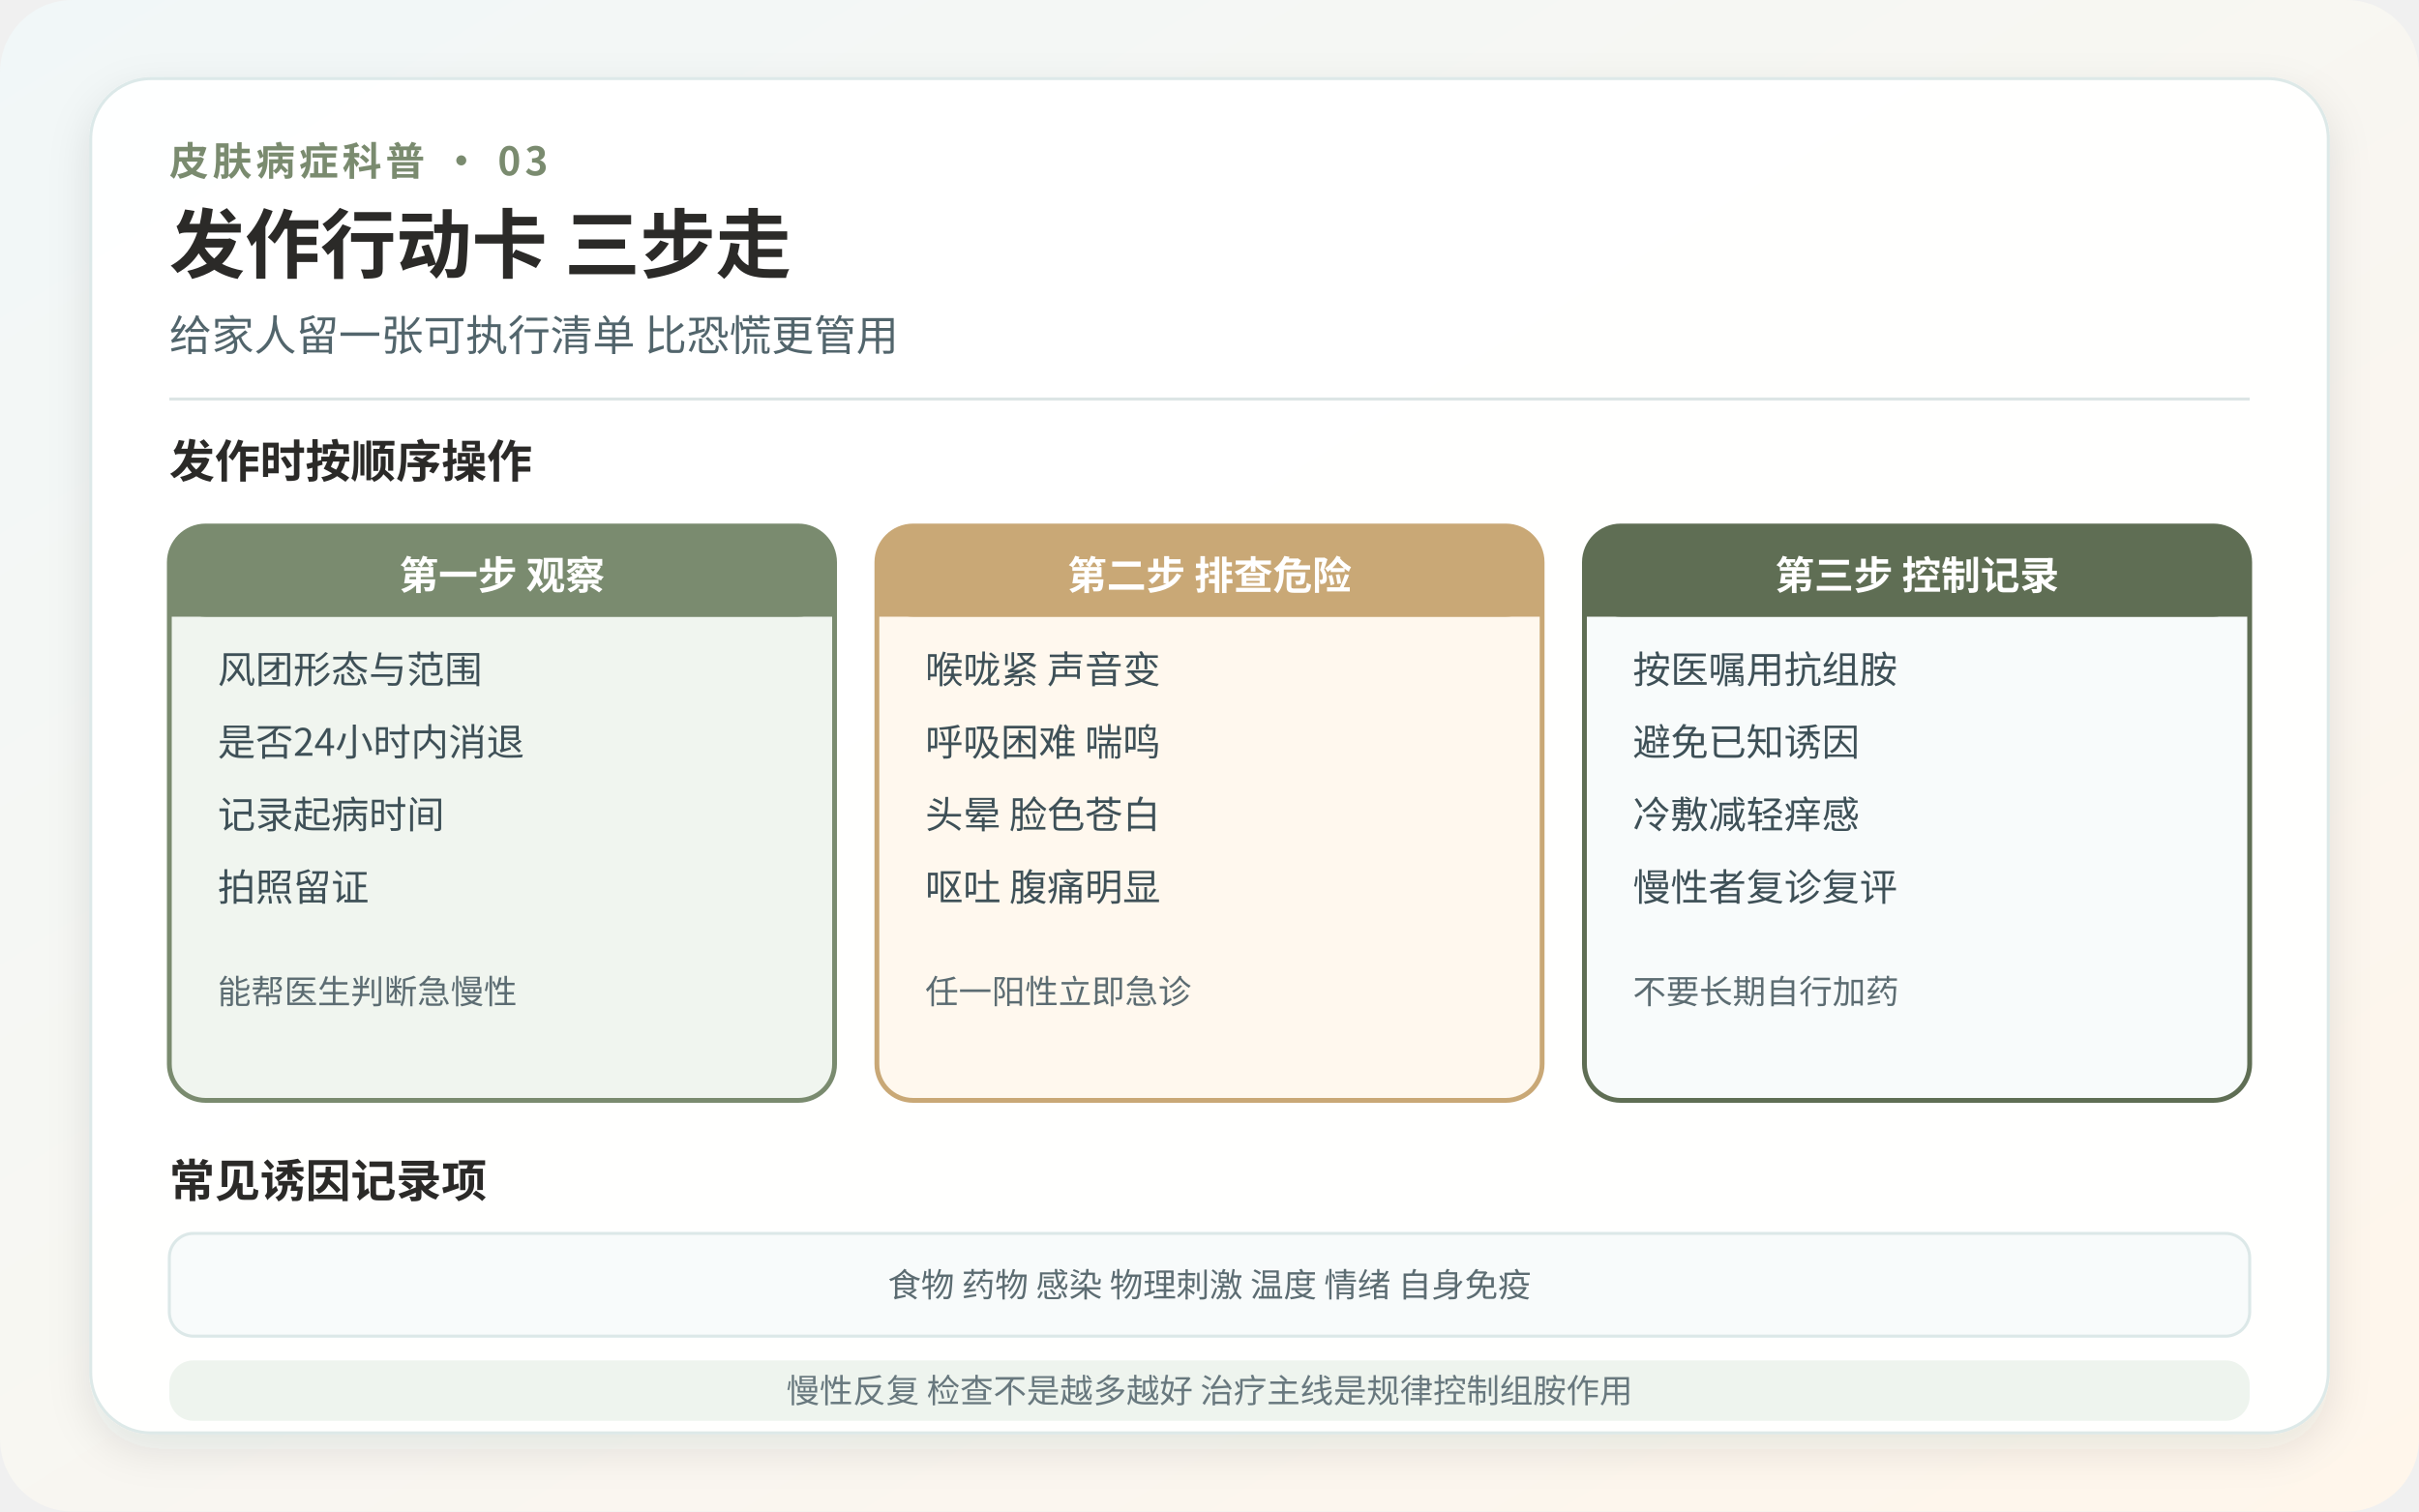
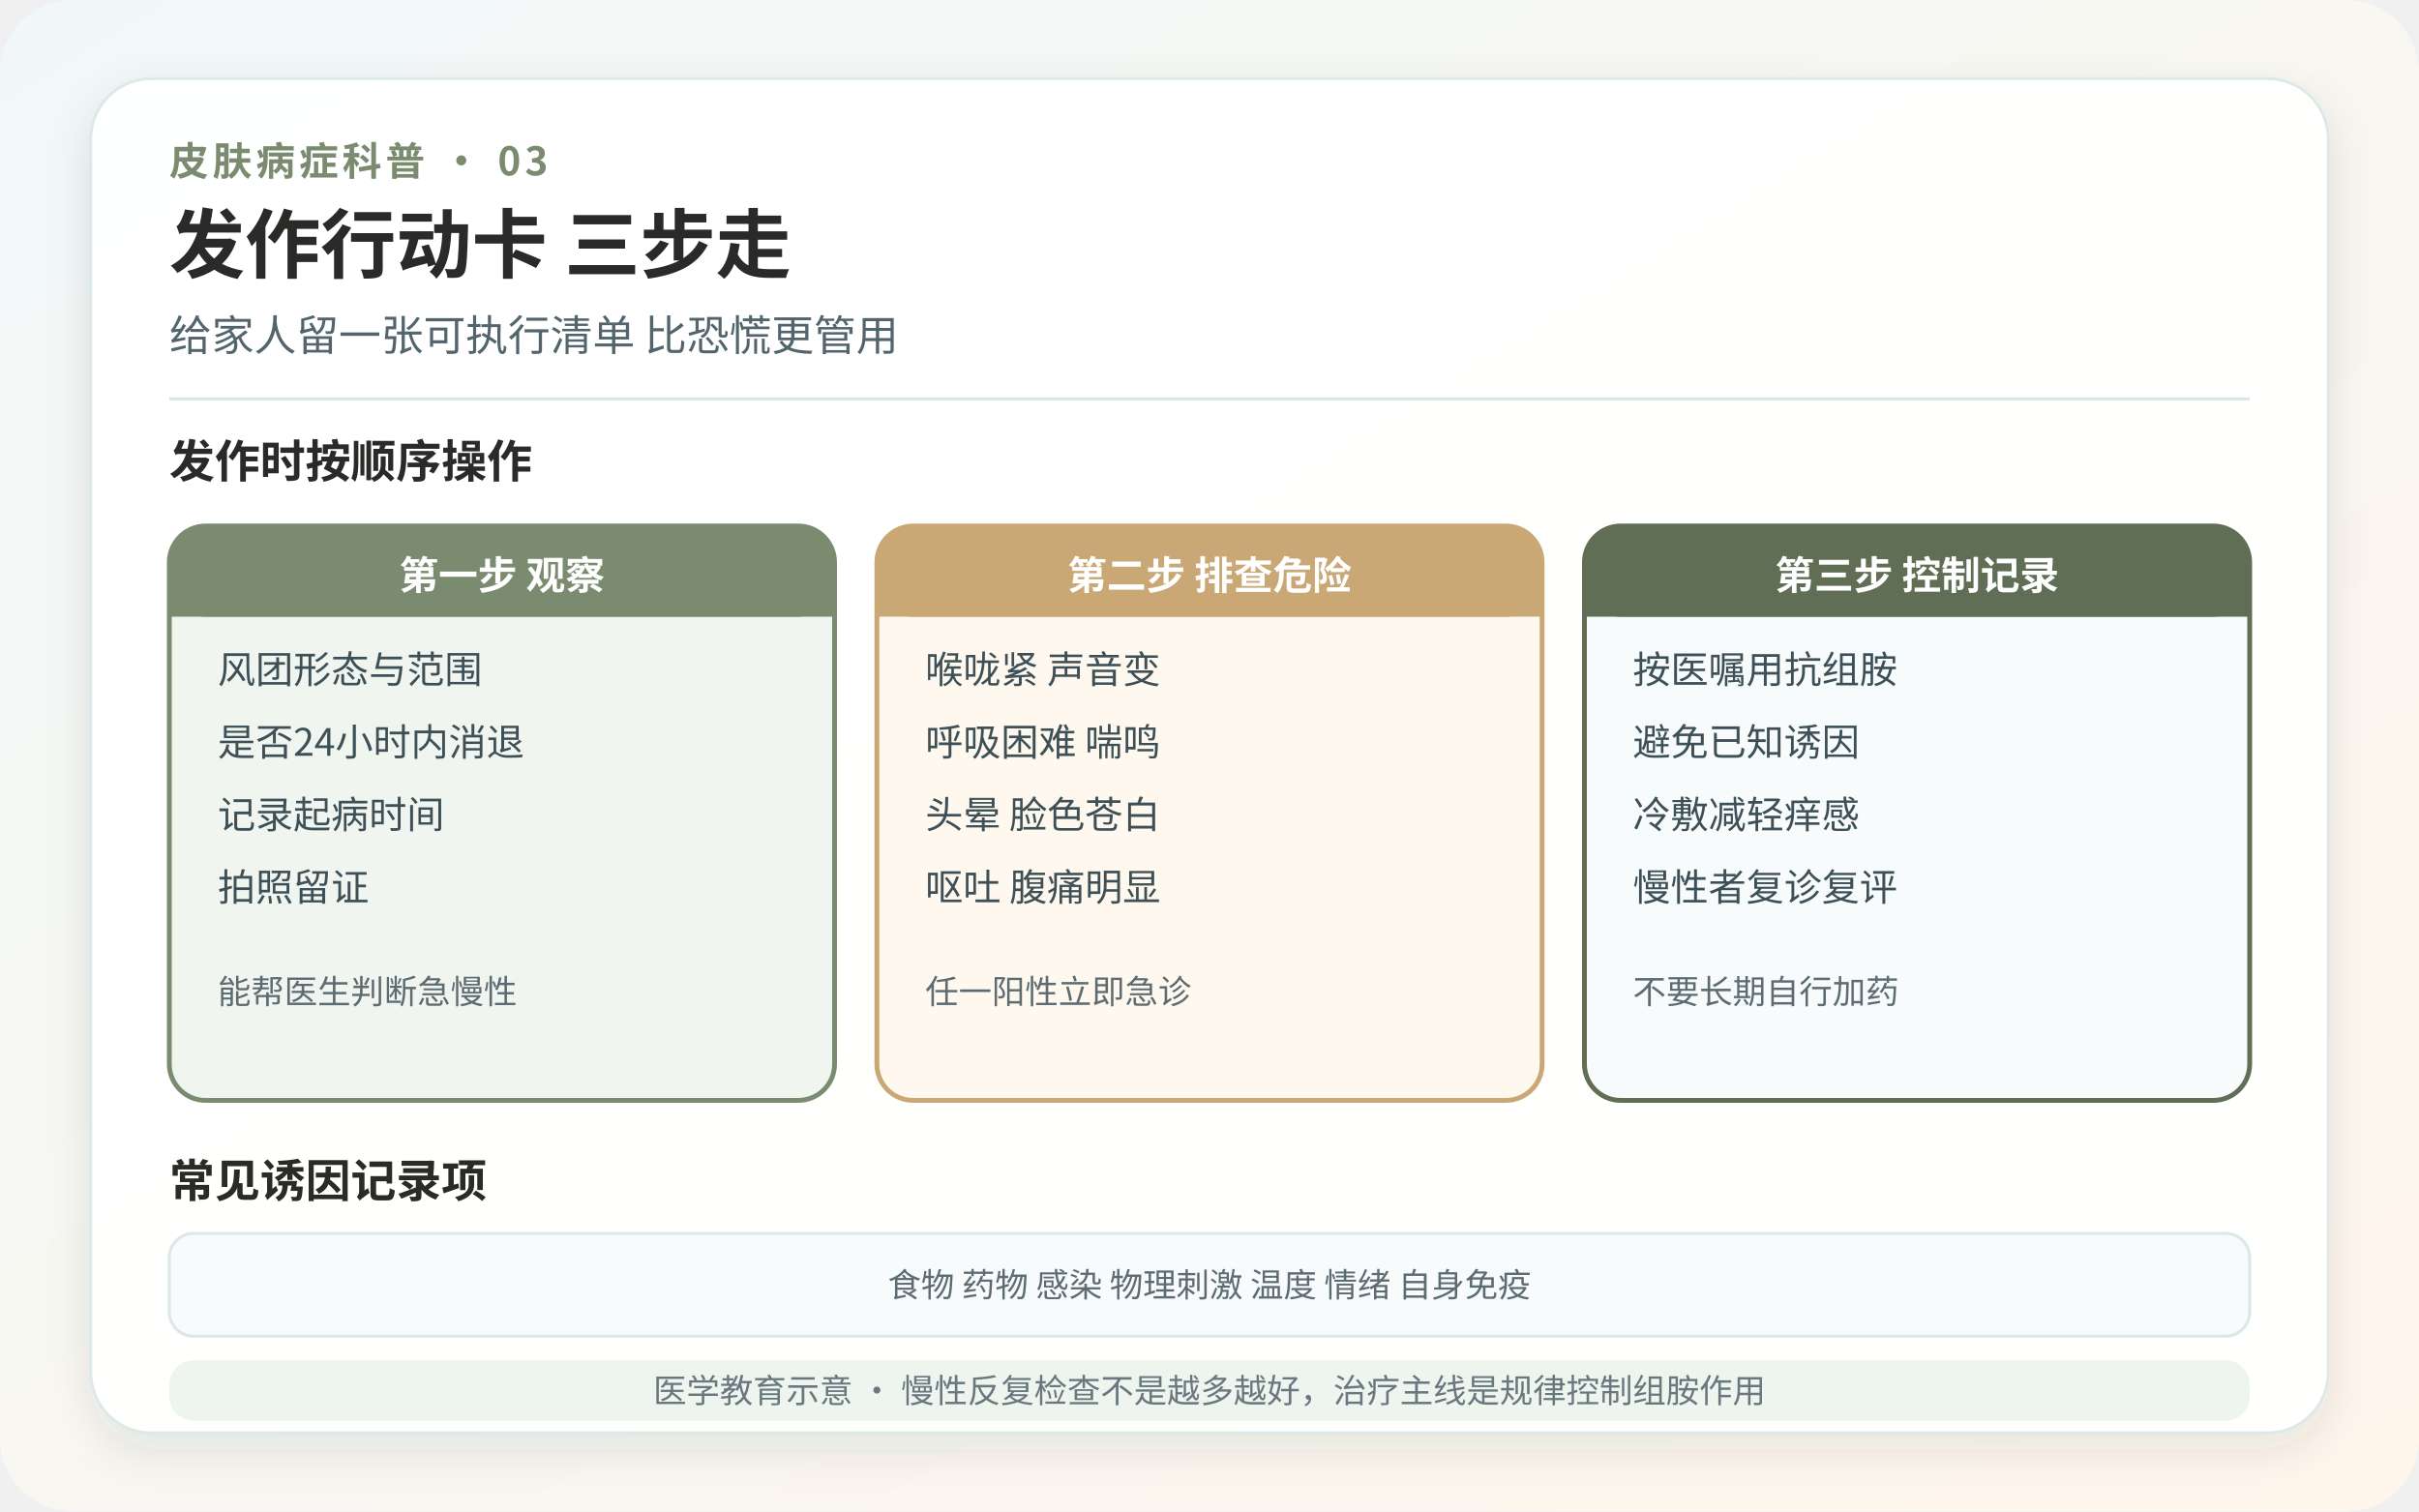
<svg xmlns="http://www.w3.org/2000/svg" width="800" height="500" viewBox="0 0 800 500" role="img" aria-labelledby="t03f2 d03f2">
  <defs>
    <linearGradient id="bg03f2" x1="0" y1="0" x2="1" y2="1">
      <stop offset="0" stop-color="#f1f7f8" />
      <stop offset="1" stop-color="#fff6eb" />
    </linearGradient>
    <filter id="sh03f2" x="-10%" y="-10%" width="120%" height="130%">
      <feDropShadow dx="0" dy="5" stdDeviation="7" flood-color="#183642" flood-opacity="0.10" />
    </filter>
    <style>
      .series{font:700 13px 'Microsoft YaHei','Noto Sans CJK SC',sans-serif;letter-spacing:1.3px;fill:#7A8B6F;}
      .title{font:700 25px 'Microsoft YaHei','Noto Sans CJK SC',sans-serif;fill:#2B2A28;}
      .kicker{font:500 14px 'Microsoft YaHei','Noto Sans CJK SC',sans-serif;fill:#52656c;}
      .nodeTitle{font:700 15px 'Microsoft YaHei','Noto Sans CJK SC',sans-serif;fill:#2B2A28;}
      .body{font:500 12.5px 'Microsoft YaHei','Noto Sans CJK SC',sans-serif;fill:#3e5057;}
      .small{font:500 11px 'Microsoft YaHei','Noto Sans CJK SC',sans-serif;fill:#5c6c72;}
      .quote{font:700 16px 'Microsoft YaHei','Noto Sans CJK SC',sans-serif;fill:#2B2A28;}
      .footer{font:500 11px 'Microsoft YaHei','Noto Sans CJK SC',sans-serif;fill:#68787e;}
      .tag{font:700 13px 'Microsoft YaHei','Noto Sans CJK SC',sans-serif;fill:#ffffff;}
    </style>
  </defs>
  <rect width="800" height="500" rx="24" fill="url(#bg03f2)" />
  <rect x="30" y="26" width="740" height="448" rx="20" fill="#ffffff" opacity="0.96" stroke="#dce8e8" filter="url(#sh03f2)" />
  <text x="56" y="58" class="series">皮肤病症科普 · 03</text>
  <text x="56" y="90" class="title">发作行动卡 三步走</text>
  <text x="56" y="116" class="kicker">给家人留一张可执行清单 比恐慌更管用</text>
  <line x1="56" y1="132" x2="744" y2="132" stroke="#dce5e5" />
  <text x="56" y="158" class="nodeTitle">发作时按顺序操作</text>
  <rect x="56" y="174" width="220" height="190" rx="12" fill="#f0f5ef" stroke="#7A8B6F" stroke-width="1.6" />
  <rect x="56" y="174" width="220" height="30" rx="12" fill="#7A8B6F" />
  <rect x="56" y="194" width="220" height="10" fill="#7A8B6F" />
  <text x="166" y="195" class="tag" text-anchor="middle">第一步 观察</text>
  <text x="72" y="226" class="body">风团形态与范围</text>
  <text x="72" y="250" class="body">是否24小时内消退</text>
  <text x="72" y="274" class="body">记录起病时间</text>
  <text x="72" y="298" class="body">拍照留证</text>
  <text x="72" y="332" class="small">能帮医生判断急慢性</text>
  <rect x="290" y="174" width="220" height="190" rx="12" fill="#fff8ee" stroke="#C9A876" stroke-width="1.6" />
  <rect x="290" y="174" width="220" height="30" rx="12" fill="#C9A876" />
  <rect x="290" y="194" width="220" height="10" fill="#C9A876" />
  <text x="400" y="195" class="tag" text-anchor="middle">第二步 排查危险</text>
  <text x="306" y="226" class="body">喉咙紧 声音变</text>
  <text x="306" y="250" class="body">呼吸困难 喘鸣</text>
  <text x="306" y="274" class="body">头晕 脸色苍白</text>
  <text x="306" y="298" class="body">呕吐 腹痛明显</text>
  <text x="306" y="332" class="small" fill="#8a3f2b">任一阳性立即急诊</text>
  <rect x="524" y="174" width="220" height="190" rx="12" fill="#f8fbfb" stroke="#5F6E54" stroke-width="1.6" />
  <rect x="524" y="174" width="220" height="30" rx="12" fill="#5F6E54" />
  <rect x="524" y="194" width="220" height="10" fill="#5F6E54" />
  <text x="634" y="195" class="tag" text-anchor="middle">第三步 控制记录</text>
  <text x="540" y="226" class="body">按医嘱用抗组胺</text>
  <text x="540" y="250" class="body">避免已知诱因</text>
  <text x="540" y="274" class="body">冷敷减轻痒感</text>
  <text x="540" y="298" class="body">慢性者复诊复评</text>
  <text x="540" y="332" class="small">不要长期自行加药</text>
  <text x="56" y="396" class="nodeTitle">常见诱因记录项</text>
  <rect x="56" y="408" width="688" height="34" rx="8" fill="#f8fbfb" stroke="#dce8e8" />
  <text x="400" y="429" class="small" text-anchor="middle">食物 药物 感染 物理刺激 温度 情绪 自身免疫</text>
  <rect x="56" y="450" width="688" height="20" rx="8" fill="#eef4ee" />
-   <text x="400" y="464" class="footer" text-anchor="middle">慢性反复 检查不是越多越好 治疗主线是规律控制组胺作用</text>
+   <text x="400" y="464" class="footer" text-anchor="middle">医学教育示意 · 慢性反复检查不是越多越好，治疗主线是规律控制组胺作用</text>
</svg>
